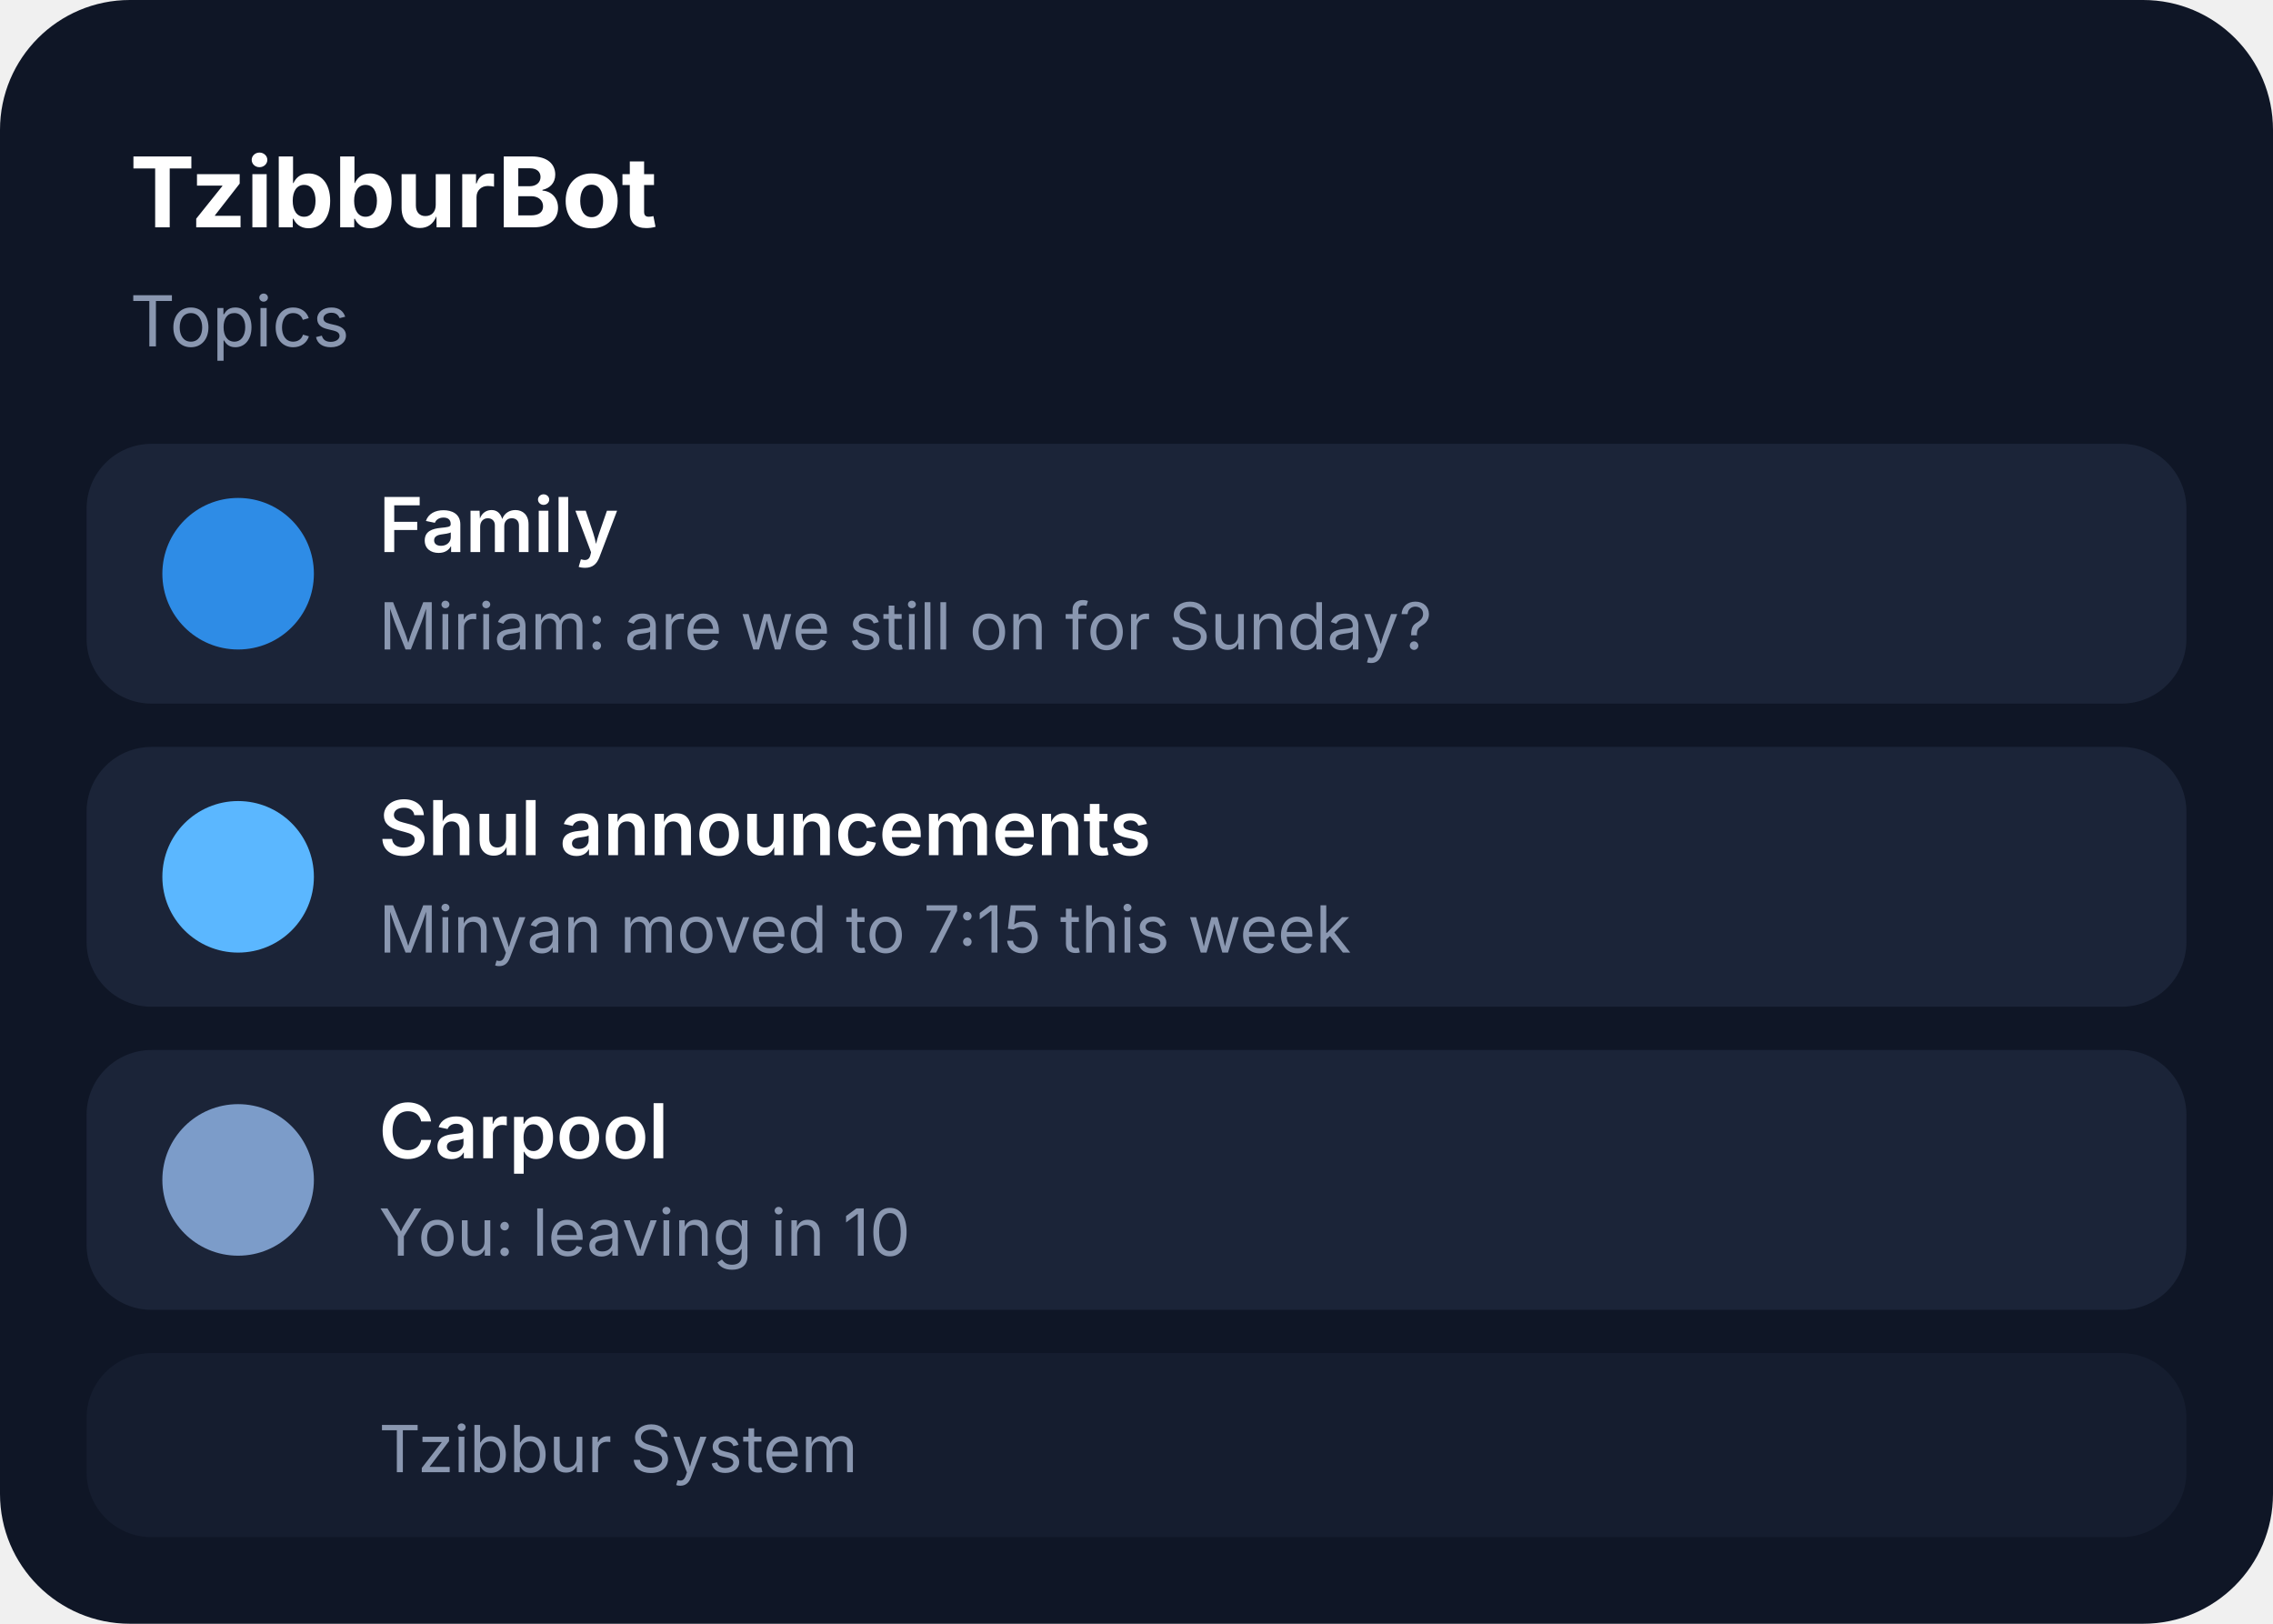
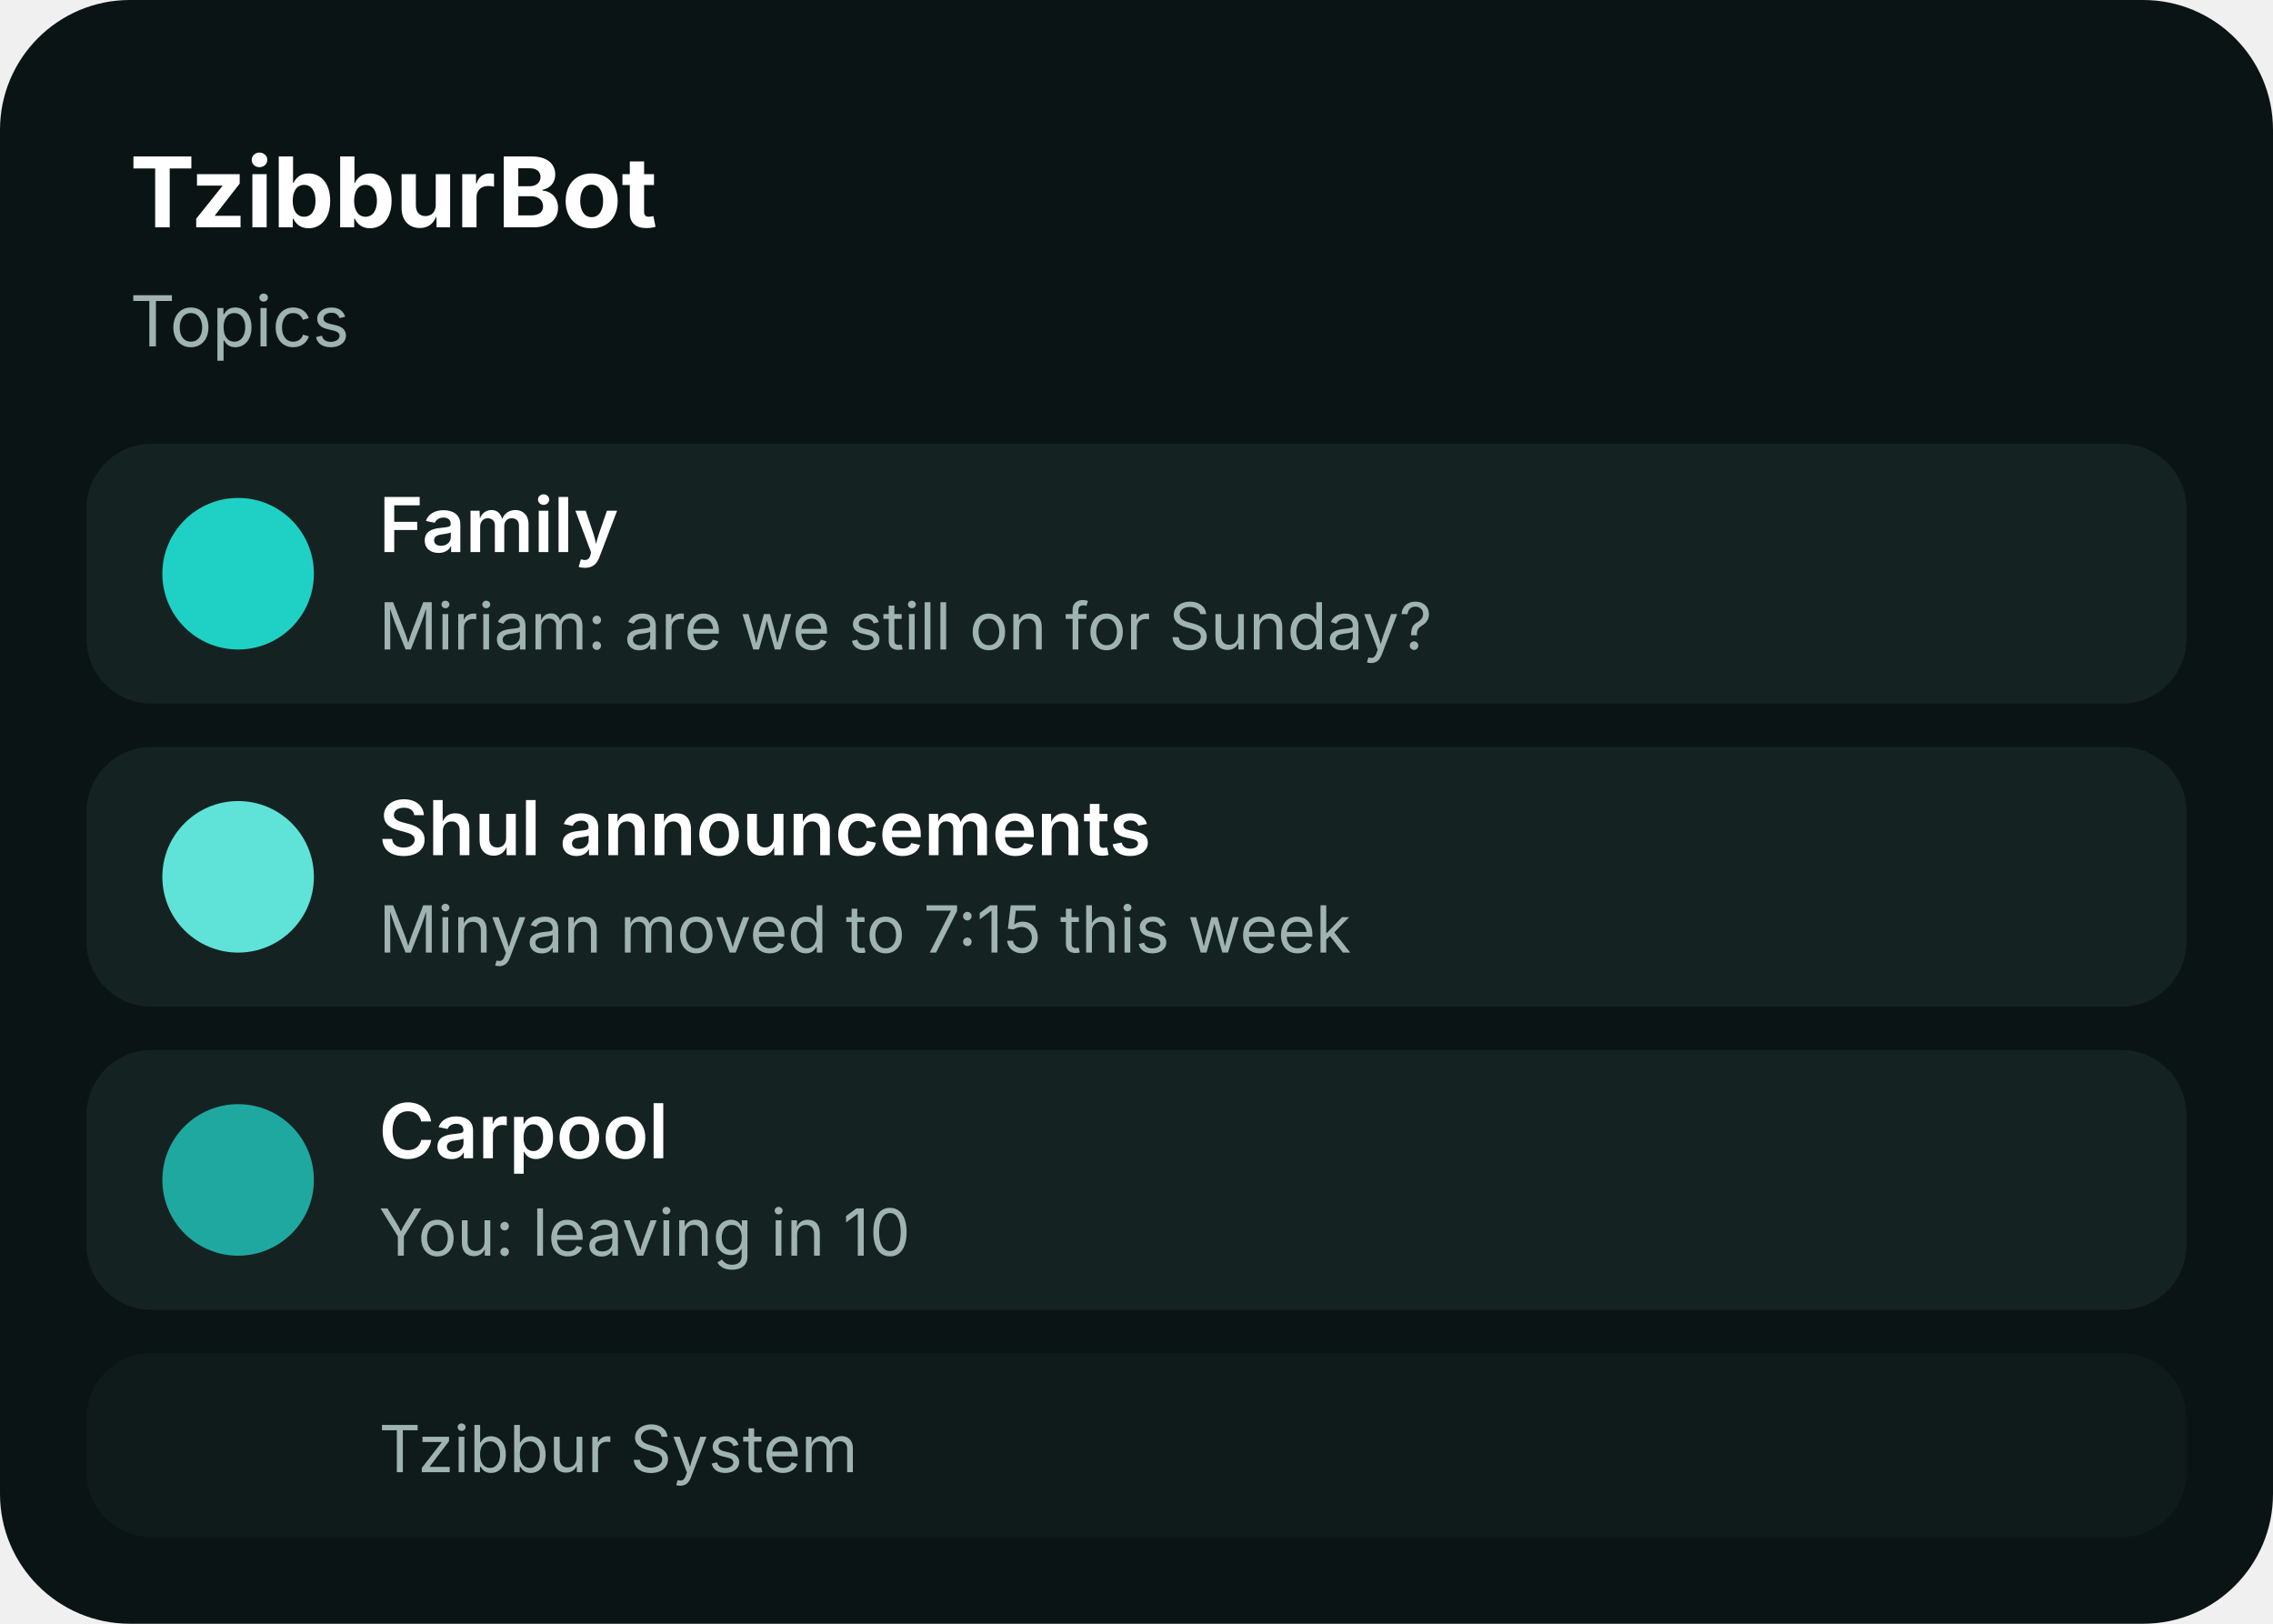
<svg xmlns="http://www.w3.org/2000/svg" width="420" height="300" viewBox="0 0 420 300" role="img" aria-label="Topics in the bot chat">
-   <rect width="420" height="300" rx="24" fill="#0F1626" />
+   <rect width="420" height="300" rx="24" fill="#0B1414" />
  <text x="24" y="42" font-family="Inter, -apple-system, Segoe UI, Helvetica, Arial, sans-serif" font-size="18" font-weight="700" fill="#FFFFFF">TzibburBot</text>
-   <text x="24" y="64" font-family="Inter, -apple-system, Segoe UI, Helvetica, Arial, sans-serif" font-size="13" fill="#8A97B0">Topics</text>
+   <text x="24" y="64" font-family="Inter, -apple-system, Segoe UI, Helvetica, Arial, sans-serif" font-size="13" fill="#9FB3B1">Topics</text>
  <g font-family="Inter, -apple-system, Segoe UI, Helvetica, Arial, sans-serif">
-     <rect x="16" y="82" width="388" height="48" rx="12" fill="#1B2438" />
-     <circle cx="44" cy="106" r="14" fill="#2E8CE6" />
+     <rect x="16" y="82" width="388" height="48" rx="12" fill="#152222" />
+     <circle cx="44" cy="106" r="14" fill="#1FD1C4" />
    <text x="70" y="102" font-size="14" font-weight="600" fill="#FFFFFF">Family</text>
-     <text x="70" y="120" font-size="12" fill="#8A97B0">Miriam: are we still on for Sunday?</text>
-     <rect x="16" y="138" width="388" height="48" rx="12" fill="#1B2438" />
-     <circle cx="44" cy="162" r="14" fill="#5BB7FF" />
+     <text x="70" y="120" font-size="12" fill="#9FB3B1">Miriam: are we still on for Sunday?</text>
+     <rect x="16" y="138" width="388" height="48" rx="12" fill="#152222" />
+     <circle cx="44" cy="162" r="14" fill="#5FE3D8" />
    <text x="70" y="158" font-size="14" font-weight="600" fill="#FFFFFF">Shul announcements</text>
-     <text x="70" y="176" font-size="12" fill="#8A97B0">Minyan moved to 7:15 this week</text>
-     <rect x="16" y="194" width="388" height="48" rx="12" fill="#1B2438" />
-     <circle cx="44" cy="218" r="14" fill="#7C9CC9" />
+     <text x="70" y="176" font-size="12" fill="#9FB3B1">Minyan moved to 7:15 this week</text>
+     <rect x="16" y="194" width="388" height="48" rx="12" fill="#152222" />
+     <circle cx="44" cy="218" r="14" fill="#1FA8A0" />
    <text x="70" y="214" font-size="14" font-weight="600" fill="#FFFFFF">Carpool</text>
-     <text x="70" y="232" font-size="12" fill="#8A97B0">You: leaving in 10</text>
-     <rect x="16" y="250" width="388" height="34" rx="12" fill="#151D2F" />
-     <text x="70" y="272" font-size="12" fill="#8A97B0">Tzibbur System</text>
+     <text x="70" y="232" font-size="12" fill="#9FB3B1">You: leaving in 10</text>
+     <rect x="16" y="250" width="388" height="34" rx="12" fill="#0F1A1A" />
+     <text x="70" y="272" font-size="12" fill="#9FB3B1">Tzibbur System</text>
  </g>
</svg>
